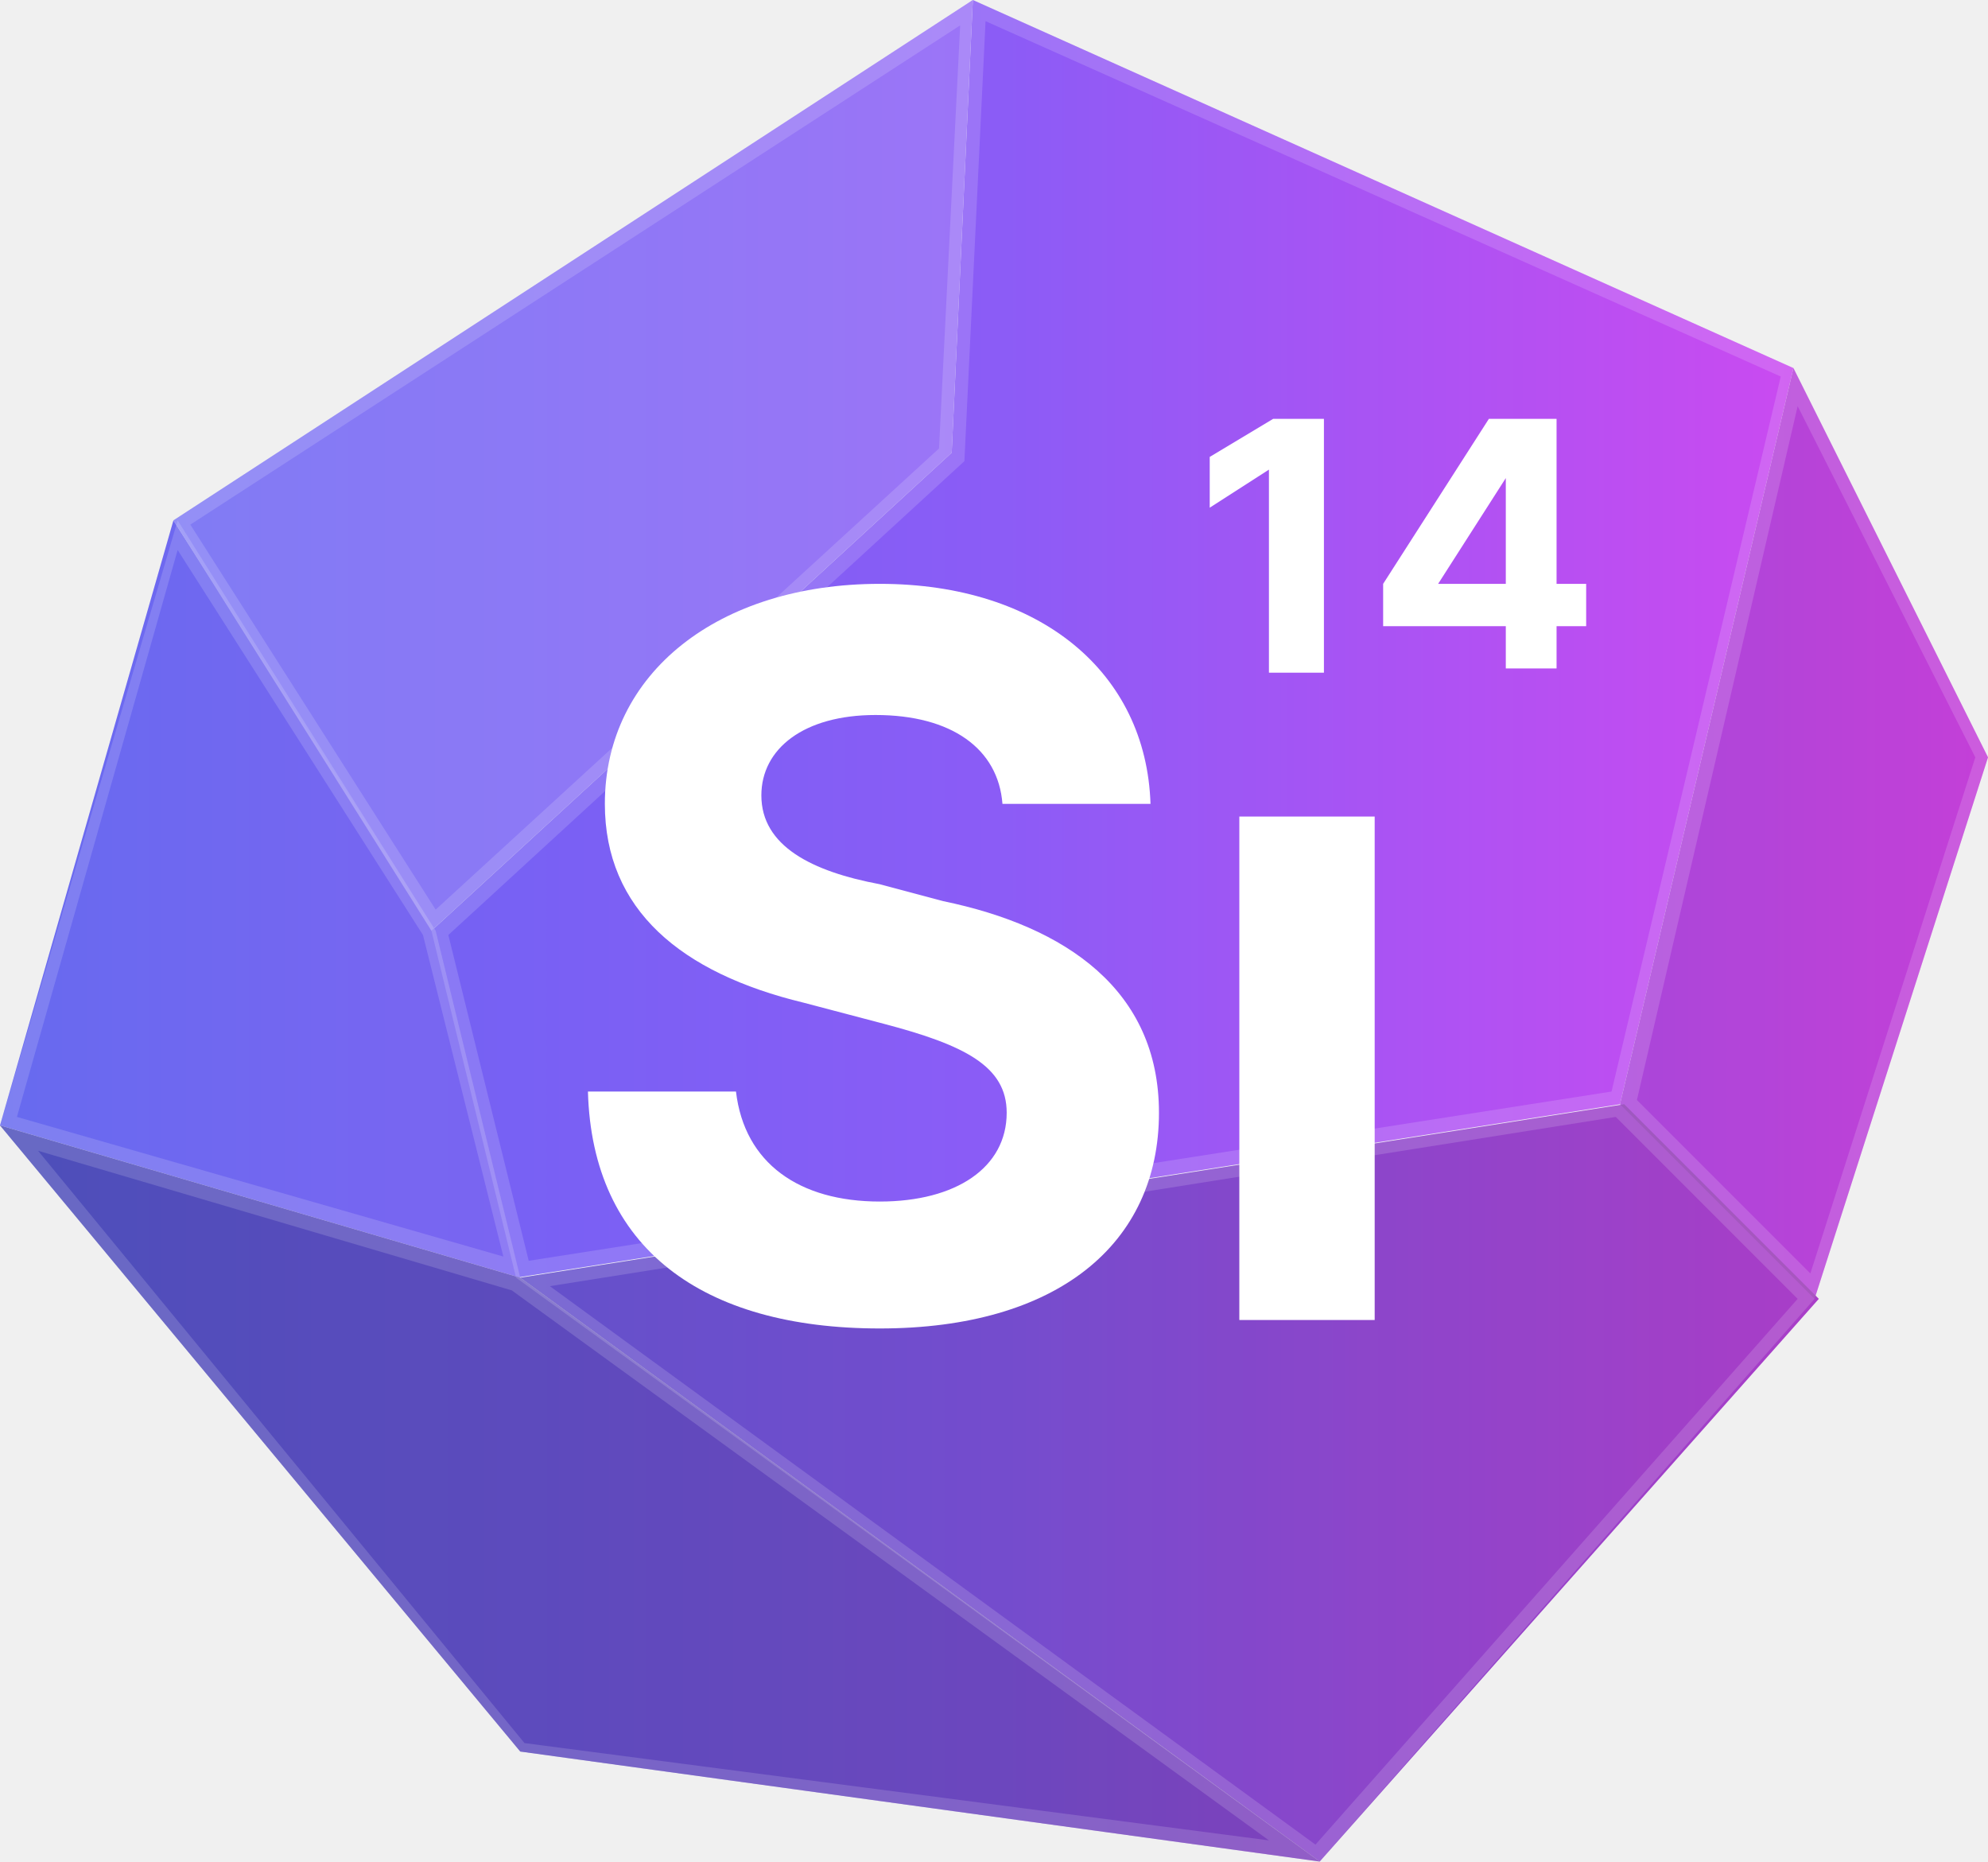
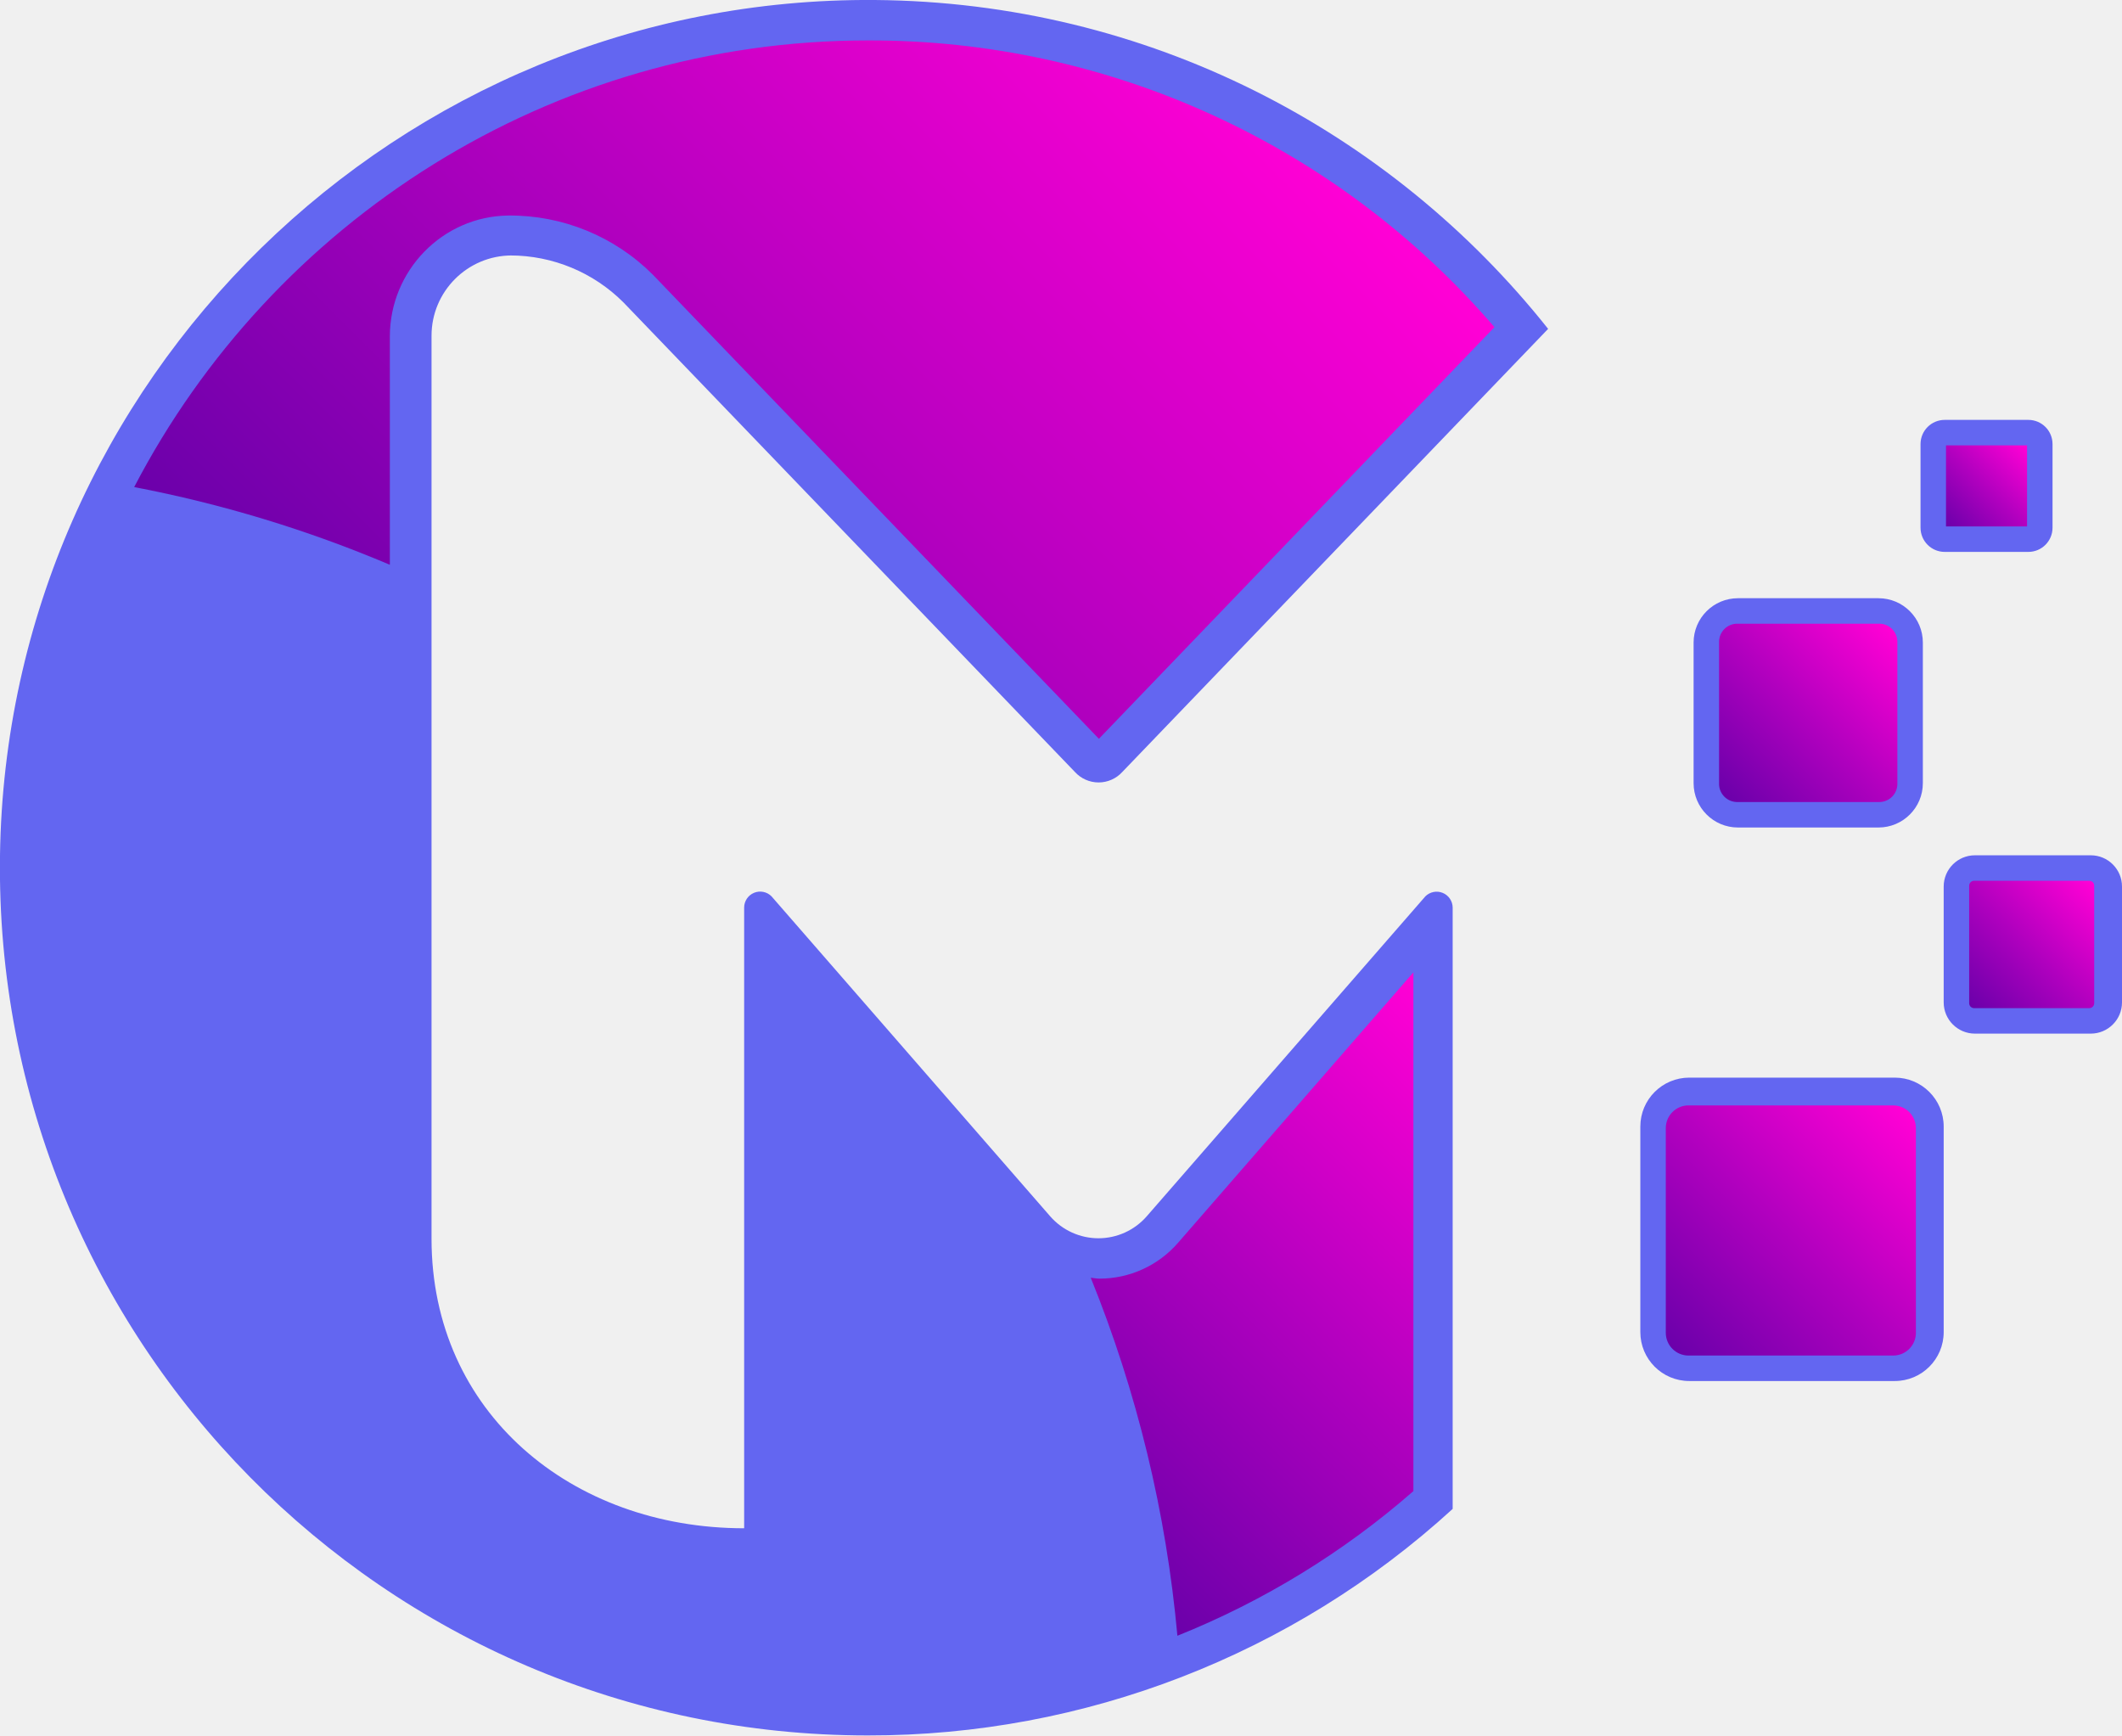
- <svg xmlns="http://www.w3.org/2000/svg" version="1.1" id="Layer_1" x="0px" y="0px" viewBox="0 0 47 44" style="enable-background:new 0 0 47 44;" xml:space="preserve">
-   <style type="text/css">
- 	.st0{fill:url(#SVGID_1_);}
- 	.st1{fill:url(#SVGID_2_);}
- 	.st2{fill:url(#SVGID_3_);}
- 	.st3{fill:url(#SVGID_4_);}
- 	.st4{fill:url(#SVGID_5_);}
- 	.st5{fill:url(#SVGID_6_);}
- 	.st6{fill-opacity:0.17;}
- 	.st7{fill-opacity:0.1;}
- 	.st8{fill-opacity:0.23;}
- 	.st9{fill:#C0C0C0;fill-opacity:5.000000e-02;}
- 	.st10{fill:#FFFFFF;fill-opacity:0.15;}
- 	.st11{fill-rule:evenodd;clip-rule:evenodd;fill:#FFFFFF;fill-opacity:0.15;}
- 	.st12{fill:#FFFFFF;}
- </style>
-   <linearGradient id="SVGID_1_" gradientUnits="userSpaceOnUse" x1="0" y1="765" x2="47" y2="765" gradientTransform="matrix(1 0 0 1 0 -754)">
-     <stop offset="0" style="stop-color:#6366F1" />
-     <stop offset="0.5" style="stop-color:#8B5CF6" />
-     <stop offset="1" style="stop-color:#D946EF" />
-   </linearGradient>
-   <path class="st0" d="M10.2,22l-6.1-9.7L23,0l-0.5,10.7L10.2,22z" />
-   <linearGradient id="SVGID_2_" gradientUnits="userSpaceOnUse" x1="0" y1="769.1" x2="47" y2="769.1" gradientTransform="matrix(1 0 0 1 0 -754)">
-     <stop offset="0" style="stop-color:#6366F1" />
-     <stop offset="0.5" style="stop-color:#8B5CF6" />
-     <stop offset="1" style="stop-color:#D946EF" />
-   </linearGradient>
-   <path class="st1" d="M22.5,10.7L23,0l19.4,8.7l-4.1,17.4l-26.1,4.1l-2-8.2L22.5,10.7z" />
-   <linearGradient id="SVGID_3_" gradientUnits="userSpaceOnUse" x1="0" y1="789.05" x2="47" y2="789.05" gradientTransform="matrix(1 0 0 1 0 -754)">
-     <stop offset="0" style="stop-color:#6366F1" />
-     <stop offset="0.5" style="stop-color:#8B5CF6" />
-     <stop offset="1" style="stop-color:#D946EF" />
-   </linearGradient>
-   <path class="st2" d="M31.2,44L12.3,30.2l26.1-4.1l4.6,4.6L31.2,44z" />
-   <linearGradient id="SVGID_4_" gradientUnits="userSpaceOnUse" x1="0" y1="773.7" x2="47" y2="773.7" gradientTransform="matrix(1 0 0 1 0 -754)">
-     <stop offset="0" style="stop-color:#6366F1" />
-     <stop offset="0.5" style="stop-color:#8B5CF6" />
-     <stop offset="1" style="stop-color:#D946EF" />
-   </linearGradient>
-   <path class="st3" d="M38.3,26.1l4.6,4.6L47,17.9l-4.6-9.2L38.3,26.1z" />
-   <linearGradient id="SVGID_5_" gradientUnits="userSpaceOnUse" x1="0" y1="789.3" x2="47" y2="789.3" gradientTransform="matrix(1 0 0 1 0 -754)">
-     <stop offset="0" style="stop-color:#6366F1" />
-     <stop offset="0.5" style="stop-color:#8B5CF6" />
-     <stop offset="1" style="stop-color:#D946EF" />
-   </linearGradient>
-   <path class="st4" d="M12.3,30.2L31.2,44l-18.9-2.6L0,26.6L12.3,30.2z" />
-   <linearGradient id="SVGID_6_" gradientUnits="userSpaceOnUse" x1="0" y1="775.25" x2="47" y2="775.25" gradientTransform="matrix(1 0 0 1 0 -754)">
-     <stop offset="0" style="stop-color:#6366F1" />
-     <stop offset="0.5" style="stop-color:#8B5CF6" />
-     <stop offset="1" style="stop-color:#D946EF" />
-   </linearGradient>
-   <path class="st5" d="M4.1,12.3L0,26.6l12.3,3.6l-2-8.2L4.1,12.3z" />
-   <path class="st6" d="M31.2,44L12.3,30.2l26.1-4.1l4.6,4.6L31.2,44z" />
-   <path class="st7" d="M38.3,26.1l4.6,4.6L47,17.9l-4.6-9.2L38.3,26.1z" />
-   <path class="st8" d="M12.3,30.2L31.2,44l-18.9-2.6L0,26.6L12.3,30.2z" />
-   <path class="st9" d="M4.1,12.3L0,26.6l12.3,3.6l-2-8.2L4.1,12.3z" />
-   <path class="st10" d="M10.2,22l-6.1-9.7L23,0l-0.5,10.7L10.2,22z" />
-   <path class="st11" d="M10.2,22l12.3-11.3L23,0L4.1,12.3L10.2,22z M10.3,21.5l11.9-10.9l0.5-10L4.5,12.4L10.3,21.5z" />
-   <path class="st11" d="M22.8,10.9L10.6,22.1l1.9,7.7l25.6-4l4-16.9L23.3,0.5L22.8,10.9z M22.5,10.7L10.2,22l2,8.2l26.1-4.1l4.1-17.4  L23,0L22.5,10.7z" />
-   <path class="st11" d="M31.1,43.6l11.4-12.9l-4.3-4.3l-25.2,4L31.1,43.6z M31.2,44l11.7-13.3l-4.6-4.6l-26.1,4.1L31.2,44z" />
-   <path class="st11" d="M42.9,30.7L47,17.9l-4.6-9.2l-4.1,17.4L42.9,30.7z M38.7,26l4.1,4.1l3.9-12.2l-4.2-8.3L38.7,26z" />
-   <path class="st11" d="M12.1,30.5L0.9,27.2l11.5,14L30,43.5L12.1,30.5z M12.3,30.2L0,26.6l12.3,14.8L31.2,44L12.3,30.2z" />
-   <path class="st11" d="M0.4,26.4l11.5,3.3L10,22.1L4.2,13L0.4,26.4z M0,26.6l12.3,3.6l-2-8.2l-6.1-9.7L0,26.6z" />
-   <path class="st12" d="M23.7,19h3.5c-0.1-3.1-2.6-5.2-6.4-5.2s-6.5,2.1-6.5,5.2c0,2.5,1.8,4,4.7,4.7l1.9,0.5c1.9,0.5,2.9,1,2.9,2.1  c0,1.3-1.2,2.1-3,2.1c-1.9,0-3.2-0.9-3.4-2.6h-3.5c0.1,3.7,2.7,5.6,6.9,5.6s6.6-2,6.6-5.1c0-2.9-2.2-4.4-5.1-5l-1.5-0.4  C19.2,20.6,18,20,18,18.8c0-1.1,1-1.9,2.7-1.9C22.5,16.9,23.6,17.7,23.7,19z" />
-   <path class="st12" d="M32.5,19.3h-3.2v11.9h3.2V19.3z" />
-   <path class="st12" d="M31.3,9.9h-1.2l-1.5,0.9V12l1.4-0.9l0,0v4.8h1.3C31.3,15.9,31.3,9.9,31.3,9.9z" />
-   <path class="st12" d="M32.7,14.8h2.9v1h1.2v-1h0.7v-1h-0.7V9.9h-1.6l-2.5,3.9C32.7,13.8,32.7,14.8,32.7,14.8z M35.6,13.8H34l0,0  l1.6-2.5l0,0V13.8z" />
+ <svg xmlns="http://www.w3.org/2000/svg" xmlns:xlink="http://www.w3.org/1999/xlink" viewBox="0 0 916.35 749.3">
+   <defs>
+     <style>.cls-1{fill:#6366f1;}.cls-2{fill:url(#linear-gradient);}.cls-3{fill:url(#linear-gradient-2);}.cls-4{fill:url(#linear-gradient-3);}.cls-5{fill:url(#linear-gradient-4);}.cls-6{fill:url(#linear-gradient-5);}.cls-7{fill:url(#linear-gradient-6);}</style>
+     <linearGradient id="linear-gradient" x1="664.49" y1="473.96" x2="470.3" y2="668.15" gradientUnits="userSpaceOnUse">
+       <stop offset="0.01" stop-color="#ff00d5" />
+       <stop offset="0.51" stop-color="#b200bf" />
+       <stop offset="1" stop-color="#6b00aa" />
+     </linearGradient>
+     <linearGradient id="linear-gradient-2" x1="512.33" y1="6.85" x2="183.4" y2="335.78" xlink:href="#linear-gradient" />
+     <linearGradient id="linear-gradient-3" x1="824.47" y1="480.17" x2="722.22" y2="582.42" xlink:href="#linear-gradient" />
+     <linearGradient id="linear-gradient-4" x1="817.06" y1="271.6" x2="744.65" y2="344.01" xlink:href="#linear-gradient" />
+     <linearGradient id="linear-gradient-5" x1="903.97" y1="381.17" x2="850.73" y2="434.42" xlink:href="#linear-gradient" />
+     <linearGradient id="linear-gradient-6" x1="875.35" y1="192.3" x2="840.35" y2="227.3" xlink:href="#linear-gradient" />
+   </defs>
+   <g id="Layer_2" data-name="Layer 2">
+     <g id="Layer_1-2" data-name="Layer 1">
+       <path class="cls-1" d="M221,110.3h-.69a69.17,69.17,0,0,1,48.92,20.28L464.17,333.31a13.84,13.84,0,0,0,20.49,0L668.53,142C600.43,56.24,495.6.91,377.75,0,172.19-1.56,2.89,163.78,0,369.33c-2.91,209.35,166,380,374.78,380a373.56,373.56,0,0,0,252.53-97.81V391.83A6.92,6.92,0,0,0,615.54,387L495.2,525.17a27.65,27.65,0,0,1-41.7,0L333.15,387a6.91,6.91,0,0,0-11.8,4.88v268c-74.56,0-135-50-135-125V145A34.67,34.67,0,0,1,221,110.3Z" />
+       <rect class="cls-1" x="708.35" y="465.3" width="131" height="131" rx="21.13" />
+       <rect class="cls-1" x="731.35" y="258.3" width="99" height="99" rx="19.16" />
+       <rect class="cls-1" x="839.35" y="369.3" width="77" height="77" rx="13.49" />
+       <rect class="cls-1" x="829.35" y="181.3" width="57" height="57" rx="10.44" />
+       <path class="cls-2" d="M474.76,552.1c-1.27,0-2.48-.29-3.74-.4a542.61,542.61,0,0,1,37.42,154.59,356.79,356.79,0,0,0,101.91-62.45v-224L508.68,536.66A44.93,44.93,0,0,1,474.76,552.1Z" />
+       <path class="cls-3" d="M375,17.45c-137.74,0-257.45,78.39-317.06,192.86a544.94,544.94,0,0,1,110.41,33.55V145.29c0-28.42,22.71-51.86,51.12-52.23A87.13,87.13,0,0,1,282,118.68L474.54,319,645.35,141.26A355.38,355.38,0,0,0,375,17.45Z" />
+       <path class="cls-4" d="M817.56,477.3H729.11a9.79,9.79,0,0,0-9.76,9.76v88.46a9.81,9.81,0,0,0,9.78,9.78h88.45a9.8,9.8,0,0,0,9.77-9.77V487.08A9.81,9.81,0,0,0,817.56,477.3Z" />
+       <path class="cls-5" d="M750.15,346.3h61.4a7.82,7.82,0,0,0,7.8-7.8V277.1a7.83,7.83,0,0,0-7.81-7.8H750.18a7.85,7.85,0,0,0-7.83,7.84v61.35A7.83,7.83,0,0,0,750.15,346.3Z" />
+       <path class="cls-6" d="M902.22,380.3H852.49a2.14,2.14,0,0,0-2.14,2.14v50.71a2.15,2.15,0,0,0,2.14,2.15h49.73a2.14,2.14,0,0,0,2.13-2.13V382.42A2.13,2.13,0,0,0,902.22,380.3Z" />
+       <rect class="cls-7" x="840.35" y="192.3" width="35" height="35" />
+     </g>
+   </g>
</svg>
